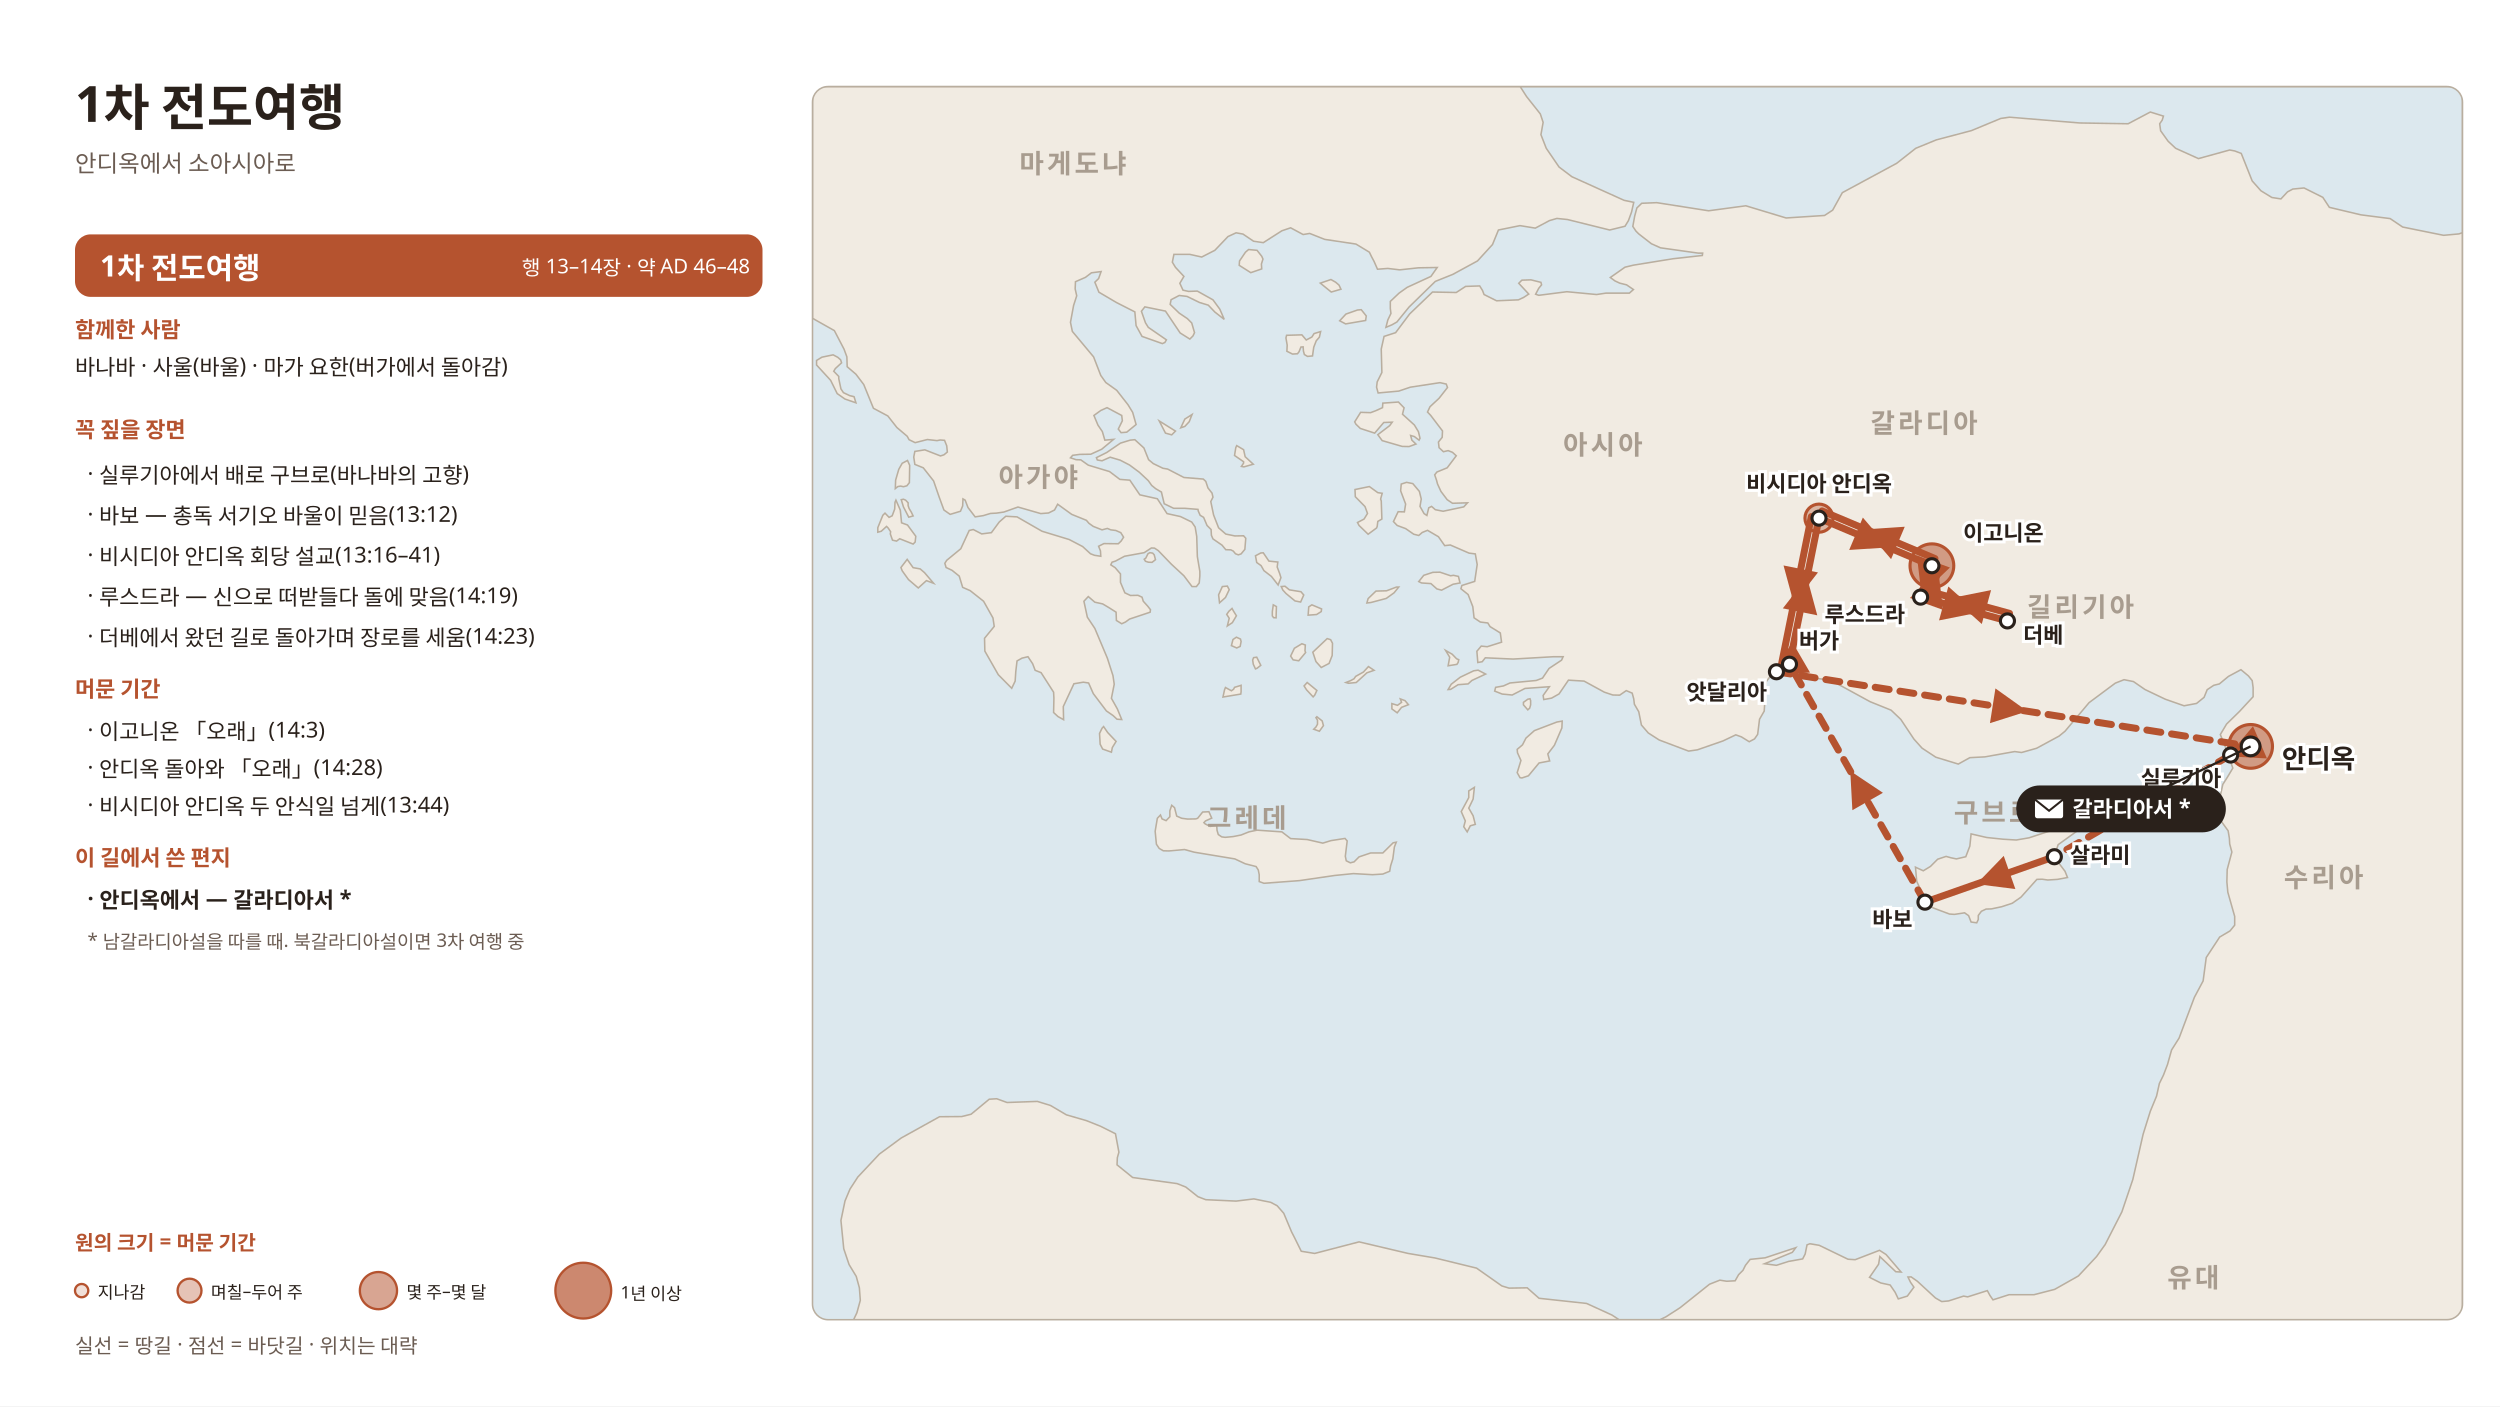
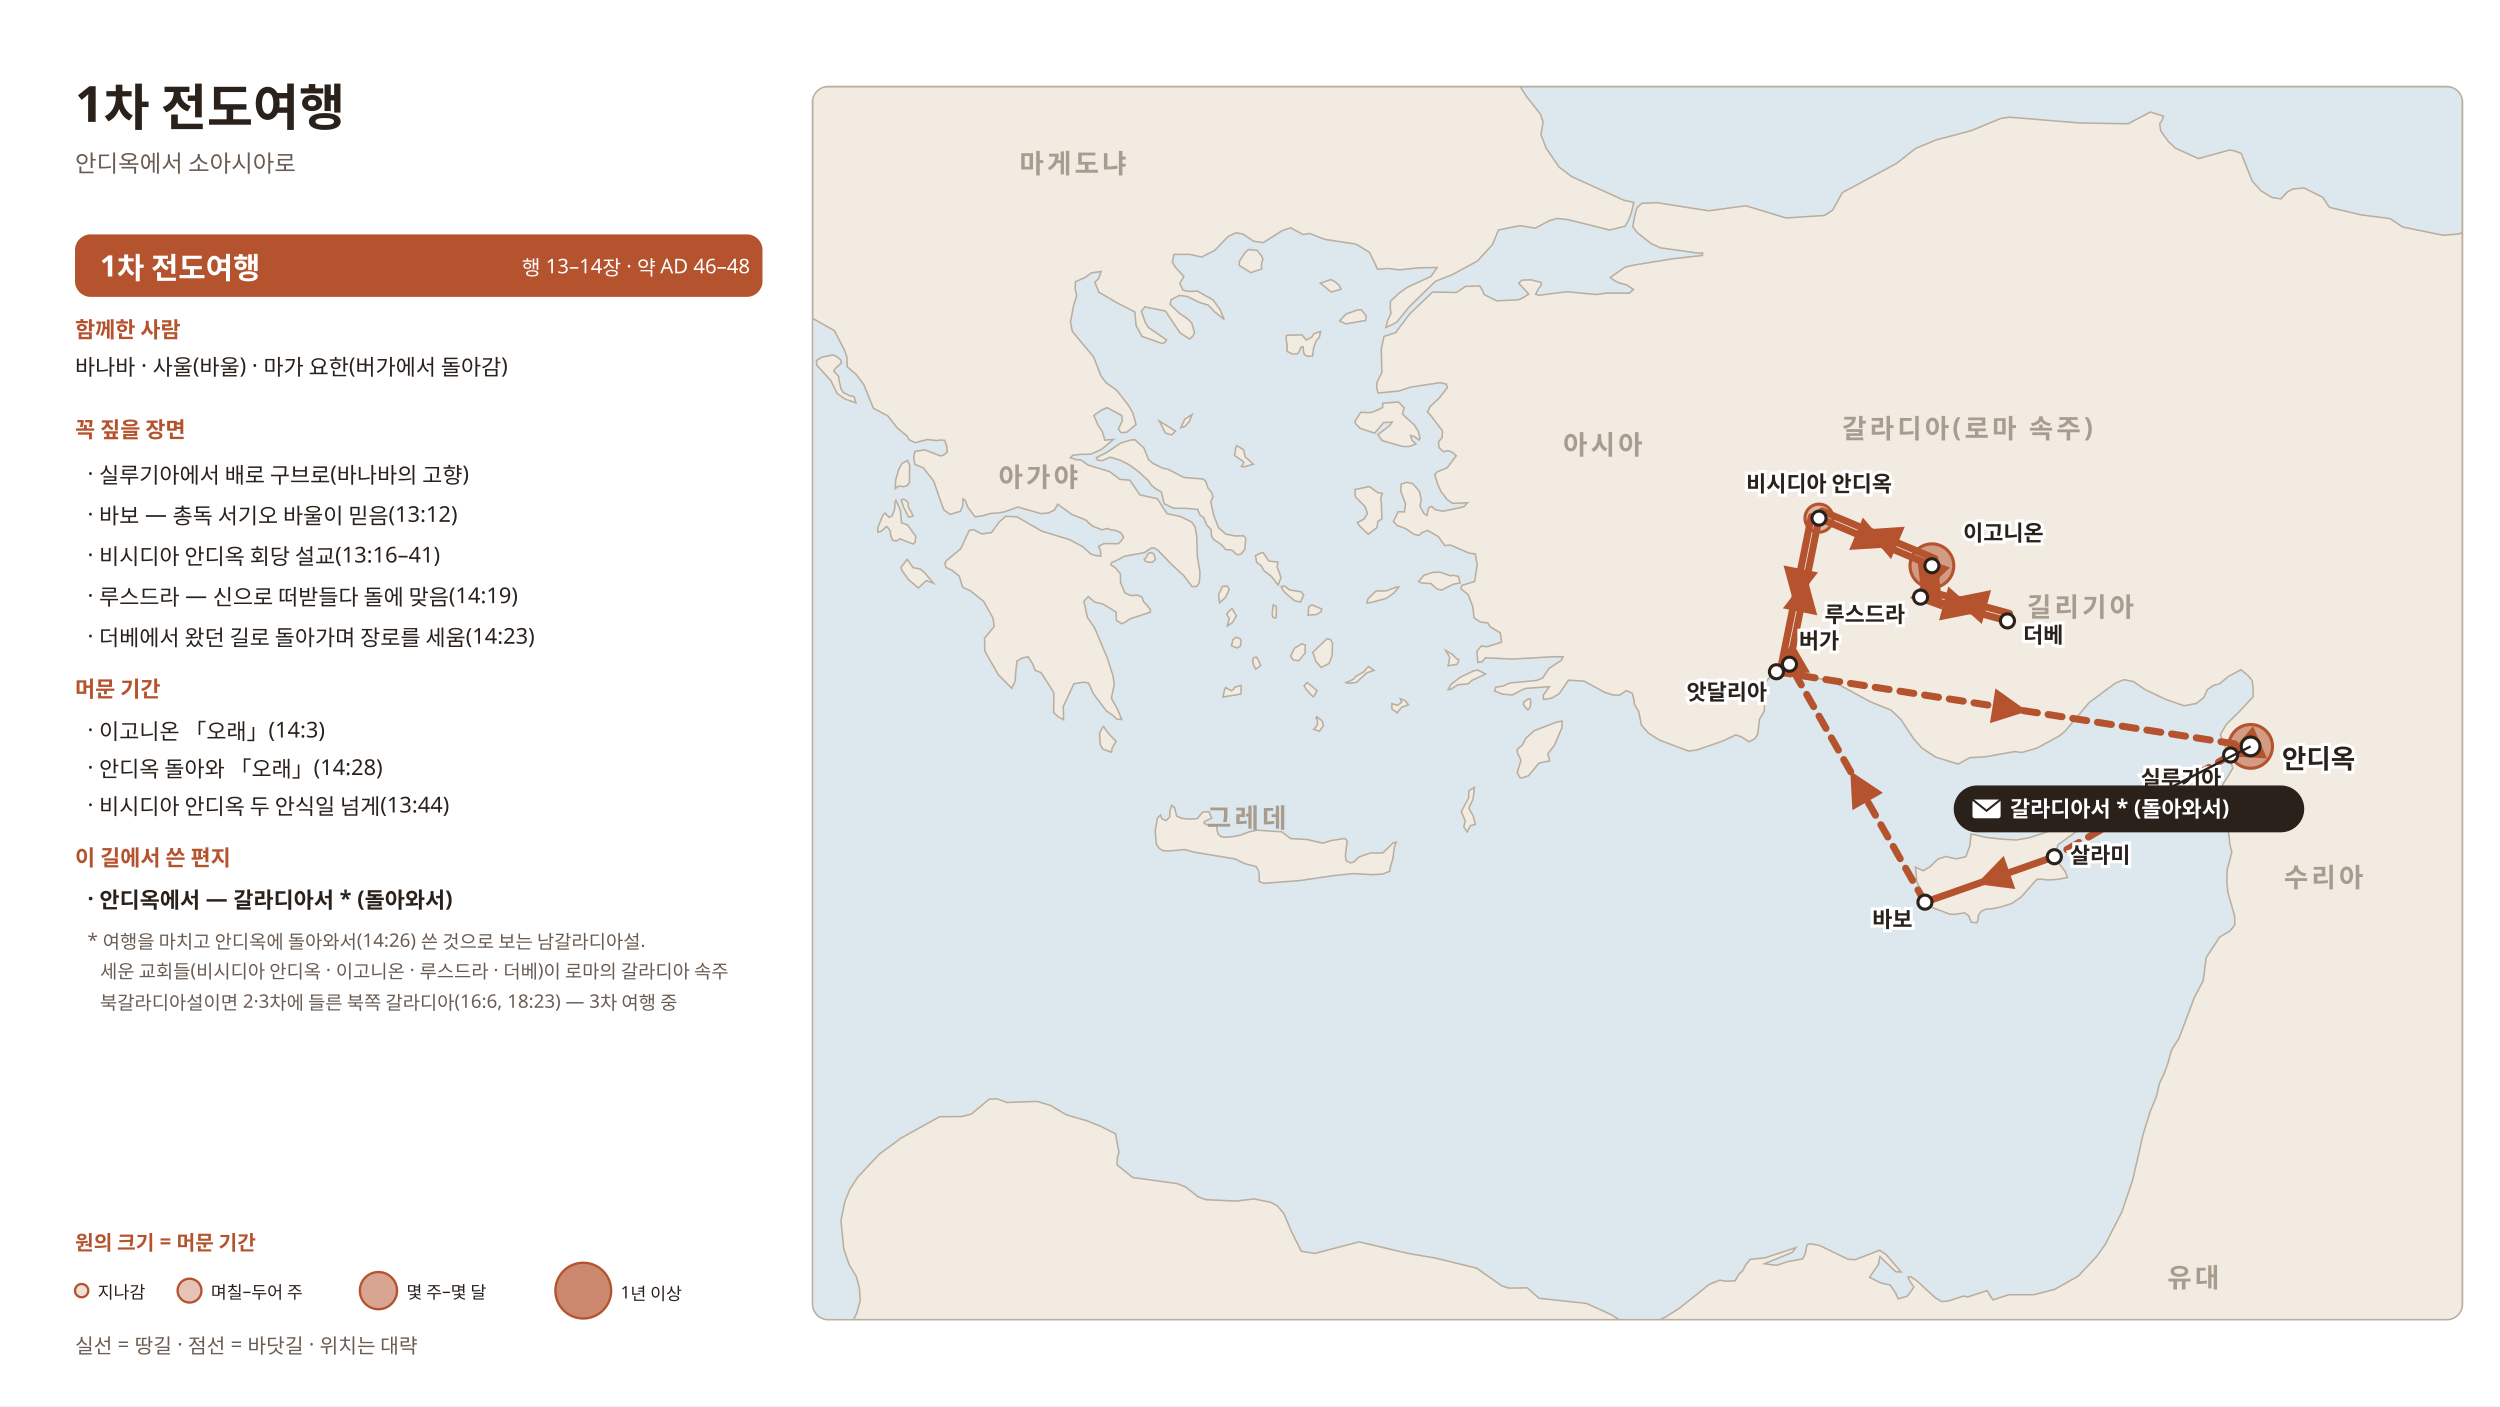
<svg xmlns="http://www.w3.org/2000/svg" width="1600" height="900" viewBox="0 0 1600 900" font-family="'Malgun Gothic','맑은 고딕','Noto Sans KR','WenQuanYi Zen Hei',sans-serif">
  <rect width="1600" height="900" fill="#FFFFFF" />
  <defs>
    <marker id="m1a1" viewBox="0 0 10 10" refX="6" refY="5" markerWidth="5" markerHeight="5" orient="auto">
      <path d="M0,0 L10,5 L0,10 Z" fill="#B5532F" />
    </marker>
    <clipPath id="m1clip">
      <rect x="520" y="55.39" width="1056" height="789.22" rx="10" />
    </clipPath>
  </defs>
  <g clip-path="url(#m1clip)">
    <rect x="520" y="55.39" width="1056" height="789.22" fill="#DCE8EE" />
    <path d="M756.3,523.7L760.1,524.2L765.3,524.1L766.5,523.7L769.7,519.7L773.7,519.5L775.5,523.6L771.5,525.4L770.5,526.5L771.3,527.3L774.5,528.9L778.7,528.3L778.9,531.4L779.7,534.1L781.9,535.6L784.1,535.9L789.3,535.4L794.3,534.4L799.3,532.4L804.5,531.3L820.4,532.4L826.0,536.7L836.6,537.3L846.6,539.6L851.8,538.0L860.8,536.6L862.2,538.2L861.0,548.0L861.6,550.9L864.2,552.2L866.6,551.6L869.8,548.4L877.2,545.9L885.0,545.9L891.6,539.4L893.6,539.0L892.4,542.1L891.4,549.7L890.0,554.1L889.4,557.6L885.0,559.4L878.4,559.8L866.2,559.1L854.2,560.3L831.6,563.6L808.9,565.3L805.9,564.2L805.9,559.8L805.3,556.8L803.9,554.6L796.9,552.8L790.3,549.7L764.3,545.4L758.1,543.7L748.1,544.6L744.5,544.5L741.9,543.0L740.1,540.3L739.3,532.0L740.7,523.7L742.7,521.6L743.7,524.1L746.3,525.2L748.7,522.7L748.7,518.9L749.9,515.4L751.7,516.9L753.1,522.3L756.3,523.7ZM732.1,286.7L735.1,294.2L738.1,296.7L744.3,299.7L747.3,300.2L757.7,305.6L770.1,306.6L771.7,308.1L773.1,312.3L775.7,315.6L776.3,318.2L774.9,321.0L776.7,329.6L779.9,337.8L784.5,341.8L790.3,343.0L795.9,342.9L797.3,344.5L796.7,351.6L794.3,354.5L792.5,355.1L790.7,354.4L789.3,352.7L787.7,351.9L784.5,351.8L782.1,348.9L776.3,344.9L775.3,342.6L775.1,338.9L772.5,336.3L770.3,331.1L768.1,329.8L766.9,327.1L766.7,326.0L758.1,325.3L751.1,325.3L745.1,322.4L743.3,314.9L739.7,312.8L737.1,310.7L734.9,307.6L729.1,302.2L722.9,297.6L716.9,294.5L710.5,292.6L705.3,294.9L702.3,294.4L701.7,292.9L708.3,289.6L717.1,283.6L723.3,281.7L726.3,281.4L732.1,286.7ZM1346.2,519.7L1317.2,540.6L1315.2,546.8L1316.6,551.0L1320.6,556.3L1321.6,557.6L1323.2,561.6L1316.8,562.8L1310.6,563.2L1307.0,562.7L1303.6,562.8L1293.4,574.2L1287.8,578.1L1281.1,580.3L1274.5,581.7L1271.1,581.8L1268.1,583.2L1266.1,585.9L1266.1,588.5L1265.1,590.6L1261.5,590.1L1259.9,586.0L1257.3,584.2L1250.9,585.2L1247.7,585.0L1237.3,581.1L1234.1,579.5L1232.1,576.1L1226.7,564.0L1225.9,555.0L1230.9,557.3L1235.5,554.5L1240.1,549.9L1245.5,548.1L1248.7,549.0L1252.1,549.7L1258.1,548.3L1260.7,541.5L1261.5,533.7L1271.5,536.0L1282.0,537.1L1290.4,537.6L1298.6,536.2L1323.8,527.9L1331.0,523.0L1335.6,521.3L1343.2,517.2L1351.2,515.0L1346.2,519.7ZM1576.0,55.4L1576.0,844.6L546.3,844.6L548.4,840.2L550.6,832.2L550.0,824.2L548.0,816.9L543.4,809.3L540.0,799.2L538.2,781.1L540.8,768.6L544.0,761.0L549.0,753.3L562.8,738.6L576.8,728.3L601.3,714.7L615.5,714.6L621.5,713.1L633.1,703.5L637.9,703.2L644.5,705.6L663.9,704.9L672.3,707.5L682.5,713.5L695.3,717.2L704.3,720.8L713.9,725.6L716.1,737.4L715.1,740.9L714.9,745.5L724.9,753.6L753.3,757.5L758.9,759.7L766.7,765.9L771.7,767.8L791.1,768.7L802.5,767.3L813.3,769.5L817.4,771.7L821.6,776.5L826.6,788.4L828.6,792.3L832.8,800.8L841.4,802.2L869.8,794.8L901.2,802.2L918.4,805.1L945.0,811.6L961.2,823.0L965.8,824.4L977.4,824.2L985.0,830.9L1015.4,834.2L1031.6,841.6L1036.2,844.6L1062.4,844.6L1066.3,842.7L1075.3,836.9L1094.1,821.9L1100.7,819.3L1105.1,820.0L1110.5,819.7L1112.7,815.8L1115.5,813.0L1117.1,809.8L1120.1,806.0L1129.7,805.0L1149.3,798.5L1147.1,801.5L1129.3,808.8L1136.9,809.8L1144.7,807.3L1153.7,805.7L1155.3,802.6L1156.5,796.7L1158.3,796.0L1164.3,797.0L1182.7,805.9L1187.3,806.2L1200.3,801.2L1202.9,800.2L1207.1,802.9L1216.7,814.1L1213.3,813.9L1203.1,804.2L1202.3,809.1L1196.5,817.5L1203.7,821.1L1209.7,822.4L1212.9,827.1L1214.9,831.3L1220.7,829.5L1224.9,823.8L1222.7,820.6L1221.1,817.3L1223.1,817.2L1227.1,820.0L1238.7,830.7L1242.7,833.0L1247.1,832.6L1256.7,829.5L1259.3,830.0L1271.9,826.0L1273.5,829.0L1275.5,831.9L1285.8,828.6L1301.8,828.6L1315.0,825.2L1330.2,816.6L1331.4,815.3L1341.8,804.2L1346.8,797.2L1347.2,796.7L1358.0,775.6L1365.0,754.9L1371.6,725.9L1376.2,711.2L1380.2,701.5L1382.0,693.4L1384.6,688.1L1387.2,681.3L1389.8,672.0L1394.6,664.4L1404.4,638.3L1410.0,627.8L1412.0,612.8L1420.6,599.7L1427.2,595.8L1430.2,592.1L1430.2,586.5L1425.8,571.0L1425.2,564.4L1425.4,556.5L1428.4,545.3L1427.0,540.1L1426.8,536.5L1426.0,531.7L1418.4,521.2L1422.6,502.0L1425.6,497.3L1429.0,491.6L1425.2,480.5L1421.0,470.1L1425.0,463.4L1433.2,455.4L1442.0,445.9L1442.0,440.1L1441.4,435.6L1439.0,432.6L1434.2,428.6L1426.2,432.9L1420.4,437.7L1416.8,438.6L1412.6,441.4L1410.6,446.3L1405.8,450.2L1397.8,451.7L1385.8,447.5L1372.8,441.3L1365.4,436.2L1359.4,435.0L1353.8,437.2L1337.0,449.7L1321.6,468.0L1317.8,471.1L1303.4,478.9L1293.8,481.6L1289.4,481.0L1270.3,484.4L1260.7,484.9L1253.3,489.0L1238.9,484.6L1230.1,478.8L1224.9,473.0L1216.5,460.4L1210.3,454.5L1196.9,449.1L1173.1,436.1L1166.9,434.7L1150.9,432.8L1133.9,431.6L1130.3,436.4L1129.1,455.1L1126.1,460.3L1124.9,470.0L1122.9,472.9L1119.5,474.7L1114.5,471.6L1110.9,470.3L1102.7,474.2L1086.3,479.9L1080.7,480.7L1061.9,473.6L1054.9,469.1L1050.5,464.0L1048.8,455.5L1046.0,450.7L1045.6,447.3L1044.6,443.6L1040.8,442.0L1036.6,444.9L1032.2,444.8L1026.8,443.0L1013.8,435.9L1003.8,435.3L997.8,444.1L993.0,446.8L988.0,447.7L987.6,445.1L991.6,439.5L976.0,440.6L967.8,444.8L961.4,444.2L956.6,442.3L957.2,439.9L962.2,439.0L966.4,437.1L983.2,435.5L987.2,434.0L991.4,427.8L999.4,422.5L1000.4,420.3L994.2,420.3L968.4,421.8L950.6,421.0L948.6,423.5L945.8,424.0L945.2,416.8L948.0,413.5L951.8,413.9L961.0,411.0L960.2,405.1L953.6,401.0L952.2,398.7L947.4,398.1L943.4,395.4L942.6,388.3L939.6,380.5L935.0,376.8L935.6,374.7L943.8,372.1L945.4,361.3L944.2,354.5L940.2,354.0L928.2,348.8L924.6,349.2L920.6,343.5L913.6,339.4L910.2,340.8L908.0,342.7L904.8,341.9L899.6,338.3L894.2,336.3L891.8,333.8L894.8,327.5L898.8,327.6L899.6,322.6L896.4,314.1L896.8,309.8L900.2,308.7L904.2,309.5L908.4,314.5L909.6,319.4L908.8,324.1L911.4,328.7L913.2,329.9L914.4,325.0L916.2,324.1L918.6,326.2L923.6,327.2L936.8,324.4L939.2,321.8L929.6,322.1L926.2,319.8L922.2,314.5L920.0,309.7L919.4,307.4L918.2,303.9L919.6,302.1L926.2,299.4L932.0,291.7L929.6,289.5L926.8,288.4L923.8,289.1L921.0,286.5L920.6,282.9L923.0,279.9L923.2,275.8L915.6,265.8L913.6,263.7L915.2,260.3L921.0,254.9L926.4,248.0L925.6,245.8L921.6,244.9L902.6,247.8L895.2,250.3L882.0,251.5L881.0,247.8L881.4,244.4L884.4,238.4L884.0,223.4L885.8,215.3L893.2,212.9L902.2,200.9L916.8,186.9L932.0,187.2L938.0,183.3L947.0,183.0L948.8,185.9L949.8,188.5L957.8,192.5L971.8,191.9L975.2,190.3L978.4,188.2L972.0,181.3L974.0,179.3L979.8,179.1L986.2,180.7L986.6,182.3L984.8,184.5L982.8,188.3L984.8,189.0L1002.8,186.7L1021.8,188.5L1027.8,187.6L1042.8,187.6L1045.4,185.3L1041.0,182.3L1036.6,181.2L1033.6,179.8L1030.6,177.6L1040.0,171.0L1045.4,169.7L1070.7,165.6L1089.5,163.5L1089.7,162.0L1086.9,162.0L1062.7,158.6L1056.9,156.0L1048.8,149.7L1047.0,147.9L1045.0,144.9L1046.2,138.3L1047.6,133.1L1050.7,130.1L1060.3,129.7L1093.5,134.9L1117.3,131.7L1143.1,139.5L1167.7,137.9L1172.9,134.5L1179.1,123.3L1213.9,104.5L1226.1,94.9L1239.3,89.5L1261.7,83.6L1280.5,75.8L1286.0,75.0L1331.0,78.7L1362.0,79.2L1376.2,71.7L1384.6,74.3L1383.8,76.9L1382.2,79.2L1382.8,83.7L1387.6,90.4L1392.4,94.9L1407.0,101.5L1427.0,96.0L1430.2,96.6L1434.4,98.2L1441.4,115.8L1447.0,122.1L1454.0,126.4L1459.8,127.3L1464.0,122.8L1467.4,121.0L1474.6,120.3L1486.6,126.3L1490.8,132.7L1511.0,137.5L1529.7,139.9L1537.7,145.3L1563.9,150.6L1573.7,149.7L1576.0,148.9L1576.0,55.4L972.9,55.4L977.0,61.8L985.8,72.9L987.6,78.3L986.2,86.2L989.6,94.9L997.8,106.9L1006.0,113.1L1039.4,128.2L1045.6,129.5L1044.2,135.7L1042.2,141.2L1040.0,144.8L1030.2,147.2L1003.2,140.5L996.4,139.8L991.6,141.2L982.6,146.0L972.8,144.4L959.0,147.2L955.2,156.5L945.6,167.0L929.8,175.6L918.6,180.1L901.8,196.5L894.0,206.1L890.8,207.9L887.0,209.5L888.2,204.8L890.2,200.6L889.8,197.4L889.8,192.9L895.4,187.6L900.6,183.9L915.8,176.9L919.8,171.2L907.8,171.4L895.8,172.7L888.2,171.8L881.6,172.3L879.4,167.3L877.8,164.3L876.4,161.4L867.8,156.2L847.8,153.2L838.2,149.4L834.0,150.1L826.0,145.8L820.4,147.7L808.5,155.3L802.3,154.4L795.5,149.8L791.1,149.0L785.9,151.4L777.5,160.2L769.1,164.5L761.5,162.8L751.3,162.8L750.3,167.8L752.3,171.1L757.7,176.9L755.1,181.3L757.1,185.7L760.7,186.5L766.3,186.3L776.3,191.9L780.7,197.9L783.5,204.4L777.5,199.7L773.3,195.3L767.7,193.6L759.7,189.7L754.7,189.1L749.5,191.8L748.9,194.8L754.7,200.4L759.9,203.9L762.7,206.7L764.5,212.9L763.5,215.0L761.5,217.0L755.3,213.1L745.9,199.1L732.7,196.4L730.5,199.2L733.1,206.6L734.9,209.5L746.5,217.5L745.5,219.2L743.9,219.9L730.9,215.3L727.1,208.4L726.3,199.6L714.5,193.6L703.3,187.0L700.7,180.6L703.1,178.3L704.7,173.8L698.5,174.6L694.7,177.5L688.3,180.3L688.1,184.9L689.1,189.3L687.1,195.5L685.1,206.3L686.3,212.1L699.9,228.4L704.5,240.3L707.7,244.8L714.7,249.8L721.9,259.0L724.9,263.9L727.1,271.7L721.1,276.6L717.5,276.9L715.7,274.6L718.3,269.3L717.9,265.9L708.5,260.9L704.5,262.7L700.1,265.9L702.7,272.1L705.5,276.2L707.1,281.7L712.7,281.2L705.1,287.5L698.1,290.7L691.1,290.8L686.5,291.4L685.1,293.0L688.7,294.2L691.7,294.3L696.5,297.7L710.1,301.8L716.7,306.8L723.1,307.3L729.5,316.7L740.7,319.2L746.9,328.7L755.5,330.6L762.7,334.1L764.9,337.3L765.9,343.3L766.3,356.2L767.9,365.7L767.9,368.7L767.5,373.1L765.7,375.4L762.9,375.4L757.7,368.5L749.7,361.1L741.3,352.4L738.9,350.8L736.9,350.7L732.3,353.7L719.7,356.0L713.9,359.1L711.7,359.8L710.9,361.5L713.7,363.3L717.1,367.3L717.1,372.7L719.9,379.4L723.5,381.1L728.3,381.0L730.9,382.2L731.7,384.8L734.5,387.9L736.3,390.2L736.1,391.8L722.9,396.2L720.3,398.1L717.9,399.2L714.5,397.1L714.3,391.8L709.9,389.0L705.7,386.5L700.7,385.4L696.5,381.8L693.7,384.8L695.9,395.0L700.7,402.2L708.7,421.2L712.3,432.4L713.1,437.9L711.3,446.9L715.1,453.7L717.9,460.5L714.9,460.3L712.3,457.9L708.1,455.0L699.7,443.9L696.7,437.1L693.3,436.6L687.3,437.6L680.5,452.2L680.7,460.6L677.1,458.6L674.3,456.0L674.5,446.8L674.3,443.0L666.3,430.5L662.5,429.0L660.9,424.8L657.9,420.3L654.1,421.2L650.9,423.0L650.1,429.8L649.7,435.9L647.5,440.5L638.9,431.8L630.3,416.7L630.1,408.5L636.3,400.9L635.5,395.5L629.5,384.8L620.9,378.0L616.1,375.9L613.9,368.7L609.3,365.0L605.5,363.2L604.7,360.5L605.9,358.6L614.9,351.2L620.3,339.5L622.9,338.9L628.3,341.7L634.5,340.9L639.5,334.1L643.7,330.4L650.9,330.8L666.9,340.0L684.3,345.3L692.9,349.8L697.9,354.4L700.5,355.4L704.5,356.0L704.3,352.6L703.1,349.6L706.5,347.9L715.7,348.0L717.5,346.3L719.1,343.8L717.3,340.9L714.1,339.5L710.9,339.1L708.7,338.2L705.3,339.1L699.7,336.9L696.9,334.9L695.3,333.0L685.9,329.2L676.9,322.7L674.9,326.4L671.1,328.3L666.1,328.7L651.5,324.5L642.5,327.7L637.7,328.4L633.9,328.6L629.3,330.0L624.1,330.8L619.5,324.8L617.7,320.1L616.3,319.3L616.1,323.8L614.7,327.2L608.1,329.2L604.1,326.4L601.1,318.2L597.5,307.8L590.9,299.4L585.5,297.2L584.8,292.5L585.5,288.9L591.9,287.9L601.9,291.8L604.1,291.1L606.3,289.3L605.9,285.3L604.5,281.8L601.7,281.6L599.7,282.0L593.5,281.3L585.7,283.3L581.8,281.4L580.6,279.2L574.0,273.6L568.2,266.2L559.0,261.3L552.8,246.1L547.8,239.5L542.2,234.7L542.0,228.4L540.2,223.5L534.0,211.6L520.0,203.7L520.0,55.4ZM978.2,496.5L974.0,497.9L972.8,497.7L971.0,494.5L973.4,486.7L971.2,481.8L971.0,479.6L974.4,476.7L976.6,472.4L982.0,467.6L996.4,462.1L999.8,461.5L999.6,465.9L994.8,477.0L990.6,482.5L991.8,487.0L985.0,488.3L978.2,496.5ZM941.0,528.5L939.0,532.4L936.8,529.1L937.8,525.4L935.2,519.4L940.0,510.5L940.0,506.2L943.6,503.9L942.8,511.4L940.0,517.2L942.8,522.1L944.2,527.6L941.0,528.5ZM979.0,453.2L977.8,454.3L975.0,451.1L975.0,449.5L977.8,447.5L979.2,447.2L979.6,448.4L979.6,451.1L979.0,453.2ZM932.4,425.2L926.8,426.1L927.8,420.6L925.2,416.3L929.4,418.7L932.2,421.6L933.6,422.2L933.2,424.0L932.4,425.2ZM928.4,441.2L926.8,441.3L928.8,437.9L934.6,433.4L943.2,429.3L946.0,428.9L950.8,431.4L942.0,435.5L939.6,437.7L933.2,438.2L928.4,441.2ZM850.6,424.6L845.6,427.2L842.2,423.4L840.2,417.4L849.4,408.7L851.6,409.4L852.8,411.7L852.6,419.5L850.6,424.6ZM835.6,417.6L831.2,422.9L827.6,422.3L826.0,419.9L828.4,414.9L833.2,412.0L835.4,412.8L835.2,416.5L835.6,417.6ZM847.0,464.4L844.4,468.0L840.8,466.7L842.2,465.3L843.2,463.5L843.2,460.9L842.2,459.3L842.8,458.7L846.2,461.4L847.0,464.4ZM841.4,444.9L840.4,446.0L836.2,441.5L834.6,439.0L836.6,436.8L842.8,441.9L841.4,444.9ZM921.6,366.2L928.4,368.5L930.2,368.2L933.4,368.9L934.4,373.1L930.0,373.9L922.6,377.7L919.6,376.9L915.8,373.5L909.8,373.1L908.0,372.2L911.2,368.2L917.0,366.3L921.6,366.2ZM877.4,385.6L874.8,385.9L875.6,383.1L880.6,378.3L887.4,378.1L893.8,375.7L895.2,375.7L892.2,379.4L887.2,383.0L877.4,385.6ZM868.0,436.8L863.0,437.3L861.4,436.8L864.4,435.6L866.6,434.4L867.6,432.9L872.6,430.1L875.8,426.6L879.4,429.0L874.8,430.6L868.0,436.8ZM901.4,451.0L897.0,452.7L894.2,456.2L890.8,453.7L890.8,450.3L894.4,451.4L897.0,449.5L896.2,447.3L899.2,448.4L901.4,451.0ZM784.3,382.4L780.5,385.8L779.9,380.7L782.3,375.4L785.5,375.1L786.7,377.4L784.3,382.4ZM788.7,398.5L785.5,400.6L786.7,395.7L785.1,393.2L786.5,391.2L788.5,389.4L789.5,391.2L791.3,394.1L788.7,398.5ZM794.3,438.6L794.3,442.7L794.1,444.2L782.7,446.1L783.7,441.5L784.3,440.0L788.1,442.1L789.5,441.1L790.1,439.9L794.3,438.6ZM816.9,388.2L816.7,395.4L815.1,395.3L814.3,394.2L814.3,391.4L814.9,387.1L816.9,388.2ZM819.8,369.7L818.0,374.4L813.7,368.9L808.9,365.2L807.1,362.0L804.3,360.0L803.5,355.7L806.9,353.9L808.5,353.8L812.1,359.1L817.8,359.7L817.4,362.9L819.0,367.1L819.8,369.7ZM834.4,380.8L832.4,385.3L828.8,384.6L823.0,379.8L821.0,377.6L820.0,375.4L822.4,375.2L825.2,377.5L832.6,378.7L834.4,380.8ZM804.5,427.7L803.5,428.1L802.1,425.1L801.7,422.4L802.3,420.9L804.3,420.6L806.9,425.8L804.5,427.7ZM881.0,337.9L875.6,341.9L869.8,336.3L868.8,334.4L873.0,332.2L875.2,328.6L873.6,324.2L867.4,317.9L867.2,313.3L876.4,311.4L881.8,315.3L884.6,315.7L883.6,319.4L884.0,320.6L884.4,332.2L881.8,333.7L881.4,336.9L881.0,337.9ZM898.6,261.0L897.6,265.1L905.2,272.0L907.8,276.3L908.8,280.5L908.2,281.7L905.2,279.4L902.8,278.7L903.6,281.7L906.2,284.2L901.8,285.8L897.4,285.7L884.6,282.0L881.8,278.2L889.4,272.4L891.0,270.2L885.6,270.4L879.8,277.2L870.6,274.2L867.8,271.5L867.0,270.0L870.8,263.9L877.2,264.1L880.6,262.8L884.8,260.9L885.0,258.0L895.0,257.3L898.6,261.0ZM752.3,275.9L749.9,278.3L745.9,277.2L741.9,269.4L752.3,275.9ZM758.3,272.9L755.7,273.8L758.3,268.2L762.9,265.3L761.1,269.9L758.3,272.9ZM802.1,297.1L796.1,298.8L794.5,298.5L795.9,296.4L795.9,295.5L790.1,291.5L790.9,286.5L791.5,285.2L795.9,287.8L796.9,292.3L802.1,297.1ZM858.2,185.1L852.0,186.9L845.0,181.2L851.8,178.9L854.8,180.6L857.0,182.5L858.2,185.1ZM844.4,215.8L842.4,218.1L840.8,222.2L840.0,227.8L836.8,228.1L834.8,226.9L834.2,224.7L834.0,222.0L832.6,222.1L831.4,225.1L830.4,226.4L827.2,226.6L823.6,224.8L823.8,220.9L823.0,216.3L823.4,214.6L833.2,214.3L836.0,217.6L839.6,215.7L841.0,213.5L845.2,212.2L844.4,215.8ZM807.5,172.1L800.5,174.5L793.1,169.8L793.3,167.0L797.1,161.4L799.1,159.7L804.5,160.2L807.5,164.0L808.3,165.8L807.3,169.0L807.5,172.1ZM874.0,205.1L861.2,207.3L857.4,205.3L861.4,201.0L868.8,198.4L871.2,198.2L874.4,202.2L874.0,205.1ZM576.2,326.5L577.0,334.6L580.8,336.0L586.1,343.2L585.7,346.9L584.4,348.2L575.8,344.8L573.8,346.3L571.2,345.7L569.8,341.7L570.0,340.3L568.4,337.9L567.4,336.9L564.0,340.0L561.8,340.6L561.8,337.7L565.0,329.8L566.4,328.4L569.0,331.1L571.0,330.1L572.6,325.8L572.8,321.5L573.4,320.1L576.2,326.5ZM591.7,366.5L597.5,373.3L592.9,371.6L587.7,376.3L581.4,370.9L577.4,365.3L576.6,363.2L580.6,358.0L584.4,363.3L588.9,364.1L591.7,366.5ZM580.4,310.9L578.2,311.5L576.4,311.1L574.6,311.4L573.0,312.7L573.2,307.3L575.2,300.4L577.4,296.5L580.8,294.7L582.2,297.8L582.0,308.9L580.4,310.9ZM584.4,330.2L581.6,331.0L578.2,324.4L576.8,319.8L578.2,319.5L579.6,320.1L581.2,321.8L581.2,323.6L581.8,325.4L583.2,327.7L584.4,330.2ZM546.6,253.9L547.8,257.8L540.8,255.4L535.8,251.9L531.6,243.4L522.6,233.6L522.6,230.7L526.0,228.6L533.2,227.1L536.2,228.7L538.0,230.3L538.6,232.2L534.6,235.9L533.6,237.6L536.8,240.9L536.8,242.3L538.2,248.9L539.8,251.3L543.8,253.2L546.6,253.9ZM739.5,358.2L737.3,359.9L734.9,359.8L733.1,359.2L732.3,357.9L733.3,357.2L734.7,354.4L735.9,353.7L737.7,354.0L738.7,355.1L739.5,358.2ZM711.9,478.4L711.3,481.4L705.7,479.4L704.1,476.3L703.7,469.4L705.3,466.1L706.3,465.0L708.9,468.8L714.3,474.5L711.9,478.4ZM842.6,393.3L837.2,393.7L837.6,388.4L839.6,387.1L845.8,389.7L845.6,391.4L842.6,393.3ZM793.7,413.7L791.5,414.7L788.1,413.2L789.1,409.3L791.3,407.8L793.9,409.0L794.3,410.6L793.7,413.7Z" fill="#F1EBE2" stroke="#B9AE9F" stroke-width="1" fill-rule="evenodd" />
    <text x="686.7" y="110.8" font-size="17" fill="#A89C8F" font-weight="700" text-anchor="middle" letter-spacing="2">마게도냐</text>
    <text x="664.5" y="311.5" font-size="17" fill="#A89C8F" font-weight="700" text-anchor="middle" letter-spacing="2">아가야</text>
    <text x="1025.8" y="290.8" font-size="17" fill="#A89C8F" font-weight="700" text-anchor="middle" letter-spacing="2">아시아</text>
-     <text x="1231.4" y="276.9" font-size="17" fill="#A89C8F" font-weight="700" text-anchor="middle" letter-spacing="2">갈라디아</text>
+     <text x="1259.2" y="280.4" font-size="17" fill="#A89C8F" font-weight="700" text-anchor="middle" letter-spacing="2">갈라디아(로마 속주)</text>
    <text x="1331.5" y="394.6" font-size="17" fill="#A89C8F" font-weight="700" text-anchor="middle" letter-spacing="2">길리기아</text>
    <text x="1487.1" y="567.7" font-size="17" fill="#A89C8F" font-weight="700" text-anchor="middle" letter-spacing="2">수리아</text>
    <text x="1275.9" y="526.2" font-size="17" fill="#A89C8F" font-weight="700" text-anchor="middle" letter-spacing="2">구브로</text>
    <text x="797.9" y="529.6" font-size="17" fill="#A89C8F" font-weight="700" text-anchor="middle" letter-spacing="2">그레데</text>
    <text x="1403.7" y="823.8" font-size="17" fill="#A89C8F" font-weight="700" text-anchor="middle" letter-spacing="2">유대</text>
    <path d="M1440.387,477.692 L1433.996,480.461 L1427.604,483.23" fill="none" stroke="#B5532F" stroke-width="4.5" stroke-linecap="round" marker-mid="url(#m1a1)" />
    <path d="M1427.604,483.23 L1371.192,515.768 L1314.779,548.306" fill="none" stroke="#B5532F" stroke-width="4.5" stroke-linecap="round" stroke-dasharray="9 7" marker-mid="url(#m1a1)" />
    <path d="M1314.779,548.306 L1273.373,562.845 L1231.966,577.383" fill="none" stroke="#B5532F" stroke-width="4.5" stroke-linecap="round" marker-mid="url(#m1a1)" />
    <path d="M1231.966,577.383 L1188.615,501.23 L1145.263,425.077" fill="none" stroke="#B5532F" stroke-width="4.5" stroke-linecap="round" stroke-dasharray="9 7" marker-mid="url(#m1a1)" />
    <path d="M1145.263,425.077 L1154.712,378.347 L1164.16,331.617" fill="none" stroke="#B5532F" stroke-width="4.5" stroke-linecap="round" marker-mid="url(#m1a1)" />
    <path d="M1164.16,331.617 L1200.286,346.847 L1236.413,362.078" fill="none" stroke="#B5532F" stroke-width="4.5" stroke-linecap="round" marker-mid="url(#m1a1)" />
    <path d="M1236.413,362.078 L1232.8,372.116 L1229.187,382.155" fill="none" stroke="#B5532F" stroke-width="4.5" stroke-linecap="round" marker-mid="url(#m1a1)" />
    <path d="M1229.187,382.155 L1256.977,389.77 L1284.766,397.385" fill="none" stroke="#B5532F" stroke-width="4.5" stroke-linecap="round" marker-mid="url(#m1a1)" />
    <path d="M1286.088,392.563 L1258.298,384.948 L1230.509,377.333" fill="none" stroke="#B5532F" stroke-width="4.5" stroke-linecap="round" marker-mid="url(#m1a1)" />
    <path d="M1233.892,383.848 L1237.505,373.81 L1241.117,363.771" fill="none" stroke="#B5532F" stroke-width="4.5" stroke-linecap="round" marker-mid="url(#m1a1)" />
    <path d="M1238.355,357.471 L1202.229,342.24 L1166.102,327.01" fill="none" stroke="#B5532F" stroke-width="4.5" stroke-linecap="round" marker-mid="url(#m1a1)" />
    <path d="M1159.259,330.626 L1149.811,377.356 L1140.362,424.086" fill="none" stroke="#B5532F" stroke-width="4.5" stroke-linecap="round" marker-mid="url(#m1a1)" />
    <path d="M1145.263,425.077 L1141.095,427.5 L1136.926,429.923" fill="none" stroke="#B5532F" stroke-width="4.5" stroke-linecap="round" marker-mid="url(#m1a1)" />
    <path d="M1136.926,429.923 L1288.657,453.808 L1440.387,477.692" fill="none" stroke="#B5532F" stroke-width="4.5" stroke-linecap="round" stroke-dasharray="9 7" marker-mid="url(#m1a1)" />
    <circle cx="1440.387" cy="477.692" r="14" fill="#B5532F" fill-opacity="0.52" stroke="#B5532F" stroke-width="2" />
    <circle cx="1236.413" cy="362.078" r="14" fill="#B5532F" fill-opacity="0.52" stroke="#B5532F" stroke-width="2" />
    <circle cx="1164.16" cy="331.617" r="9" fill="#B5532F" fill-opacity="0.35" stroke="#B5532F" stroke-width="2" />
    <circle cx="1440.387" cy="477.692" r="6" fill="#FFFFFF" stroke="#2A211B" stroke-width="2" />
    <text x="1460.4" y="491.7" font-size="17" fill="#2A211B" font-weight="700" text-anchor="start" paint-order="stroke" stroke="#FFFFFF" stroke-width="4">안디옥</text>
    <circle cx="1427.604" cy="483.23" r="4.5" fill="#FFFFFF" stroke="#2A211B" stroke-width="2" />
    <text x="1421.6" y="503.2" font-size="14" fill="#2A211B" font-weight="600" text-anchor="end" paint-order="stroke" stroke="#FFFFFF" stroke-width="4">실루기아</text>
    <circle cx="1314.779" cy="548.306" r="4.5" fill="#FFFFFF" stroke="#2A211B" stroke-width="2" />
    <text x="1324.8" y="552.3" font-size="14" fill="#2A211B" font-weight="600" text-anchor="start" paint-order="stroke" stroke="#FFFFFF" stroke-width="4">살라미</text>
    <circle cx="1231.966" cy="577.383" r="4.5" fill="#FFFFFF" stroke="#2A211B" stroke-width="2" />
    <text x="1224.0" y="593.4" font-size="14" fill="#2A211B" font-weight="600" text-anchor="end" paint-order="stroke" stroke="#FFFFFF" stroke-width="4">바보</text>
    <circle cx="1145.263" cy="425.077" r="4.5" fill="#FFFFFF" stroke="#2A211B" stroke-width="2" />
    <text x="1151.3" y="415.1" font-size="14" fill="#2A211B" font-weight="600" text-anchor="start" paint-order="stroke" stroke="#FFFFFF" stroke-width="4">버가</text>
    <circle cx="1164.16" cy="331.617" r="4.5" fill="#FFFFFF" stroke="#2A211B" stroke-width="2" />
    <text x="1164.2" y="314.6" font-size="14" fill="#2A211B" font-weight="600" text-anchor="middle" paint-order="stroke" stroke="#FFFFFF" stroke-width="4">비시디아 안디옥</text>
    <circle cx="1236.413" cy="362.078" r="4.5" fill="#FFFFFF" stroke="#2A211B" stroke-width="2" />
    <text x="1256.4" y="346.1" font-size="14" fill="#2A211B" font-weight="600" text-anchor="start" paint-order="stroke" stroke="#FFFFFF" stroke-width="4">이고니온</text>
    <circle cx="1229.187" cy="382.155" r="4.5" fill="#FFFFFF" stroke="#2A211B" stroke-width="2" />
    <text x="1219.2" y="398.2" font-size="14" fill="#2A211B" font-weight="600" text-anchor="end" paint-order="stroke" stroke="#FFFFFF" stroke-width="4">루스드라</text>
    <circle cx="1284.766" cy="397.385" r="4.5" fill="#FFFFFF" stroke="#2A211B" stroke-width="2" />
    <text x="1294.8" y="411.4" font-size="14" fill="#2A211B" font-weight="600" text-anchor="start" paint-order="stroke" stroke="#FFFFFF" stroke-width="4">더베</text>
    <circle cx="1136.926" cy="429.923" r="4.5" fill="#FFFFFF" stroke="#2A211B" stroke-width="2" />
    <text x="1130.9" y="447.9" font-size="14" fill="#2A211B" font-weight="600" text-anchor="end" paint-order="stroke" stroke="#FFFFFF" stroke-width="4">앗달리아</text>
-     <line x1="1440.387" y1="477.692" x2="1357.467" y2="517.692" stroke="#2A211B" stroke-width="1.5" />
-     <rect x="1290.387" y="502.692" width="134.16" height="30" rx="15" fill="#2A211B" />
-     <rect x="1302.387" y="511.692" width="18" height="12" fill="#FFFFFF" rx="1.5" />
-     <path d="M1302.387,511.692 L1311.387,518.892 L1320.387,511.692" fill="none" stroke="#2A211B" stroke-width="1.3" />
-     <text x="1326.4" y="522.7" font-size="14" fill="#FFFFFF" font-weight="700" text-anchor="start">갈라디아서 *</text>
+     <line x1="1440.387" y1="477.692" x2="1362.547" y2="517.692" stroke="#2A211B" stroke-width="1.5" />
+     <rect x="1250.387" y="502.692" width="224.32" height="30" rx="15" fill="#2A211B" />
+     <rect x="1262.387" y="511.692" width="18" height="12" fill="#FFFFFF" rx="1.5" />
+     <path d="M1262.387,511.692 L1271.387,518.892 L1280.387,511.692" fill="none" stroke="#2A211B" stroke-width="1.3" />
+     <text x="1286.4" y="522.7" font-size="14" fill="#FFFFFF" font-weight="700" text-anchor="start">갈라디아서 * (돌아와서)</text>
  </g>
  <rect x="520" y="55.39" width="1056" height="789.22" rx="10" fill="none" stroke="#B9AE9F" />
  <text x="48.0" y="78.0" font-size="32" fill="#2A211B" font-weight="700" text-anchor="start">1차 전도여행</text>
  <text x="48.0" y="110.0" font-size="15" fill="#6B5C52" font-weight="400" text-anchor="start">안디옥에서 소아시아로</text>
  <rect x="48" y="150" width="440" height="40" rx="10" fill="#B5532F" />
  <text x="64.0" y="177.0" font-size="19" fill="#FFFFFF" font-weight="700" text-anchor="start">1차 전도여행</text>
  <text x="480.0" y="176.0" font-size="13" fill="#FFFFFF" font-weight="400" text-anchor="end">행 13–14장 · 약 AD 46–48</text>
  <text x="48.0" y="216.0" font-size="14" fill="#B5532F" font-weight="700" text-anchor="start">함께한 사람</text>
  <text x="48.0" y="240.0" font-size="14" fill="#2A211B" font-weight="400" text-anchor="start">바나바 · 사울(바울) · 마가 요한(버가에서 돌아감)</text>
  <text x="48.0" y="280.0" font-size="14" fill="#B5532F" font-weight="700" text-anchor="start">꼭 짚을 장면</text>
  <text x="56.0" y="308.0" font-size="14" fill="#2A211B" font-weight="400" text-anchor="start">· 실루기아에서 배로 구브로(바나바의 고향)</text>
  <text x="56.0" y="334.0" font-size="14" fill="#2A211B" font-weight="400" text-anchor="start">· 바보 — 총독 서기오 바울이 믿음(13:12)</text>
  <text x="56.0" y="360.0" font-size="14" fill="#2A211B" font-weight="400" text-anchor="start">· 비시디아 안디옥 회당 설교(13:16–41)</text>
  <text x="56.0" y="386.0" font-size="14" fill="#2A211B" font-weight="400" text-anchor="start">· 루스드라 — 신으로 떠받들다 돌에 맞음(14:19)</text>
  <text x="56.0" y="412.0" font-size="14" fill="#2A211B" font-weight="400" text-anchor="start">· 더베에서 왔던 길로 돌아가며 장로를 세움(14:23)</text>
  <text x="48.0" y="446.0" font-size="14" fill="#B5532F" font-weight="700" text-anchor="start">머문 기간</text>
  <text x="56.0" y="472.0" font-size="14" fill="#2A211B" font-weight="400" text-anchor="start">· 이고니온 「오래」(14:3)</text>
  <text x="56.0" y="496.0" font-size="14" fill="#2A211B" font-weight="400" text-anchor="start">· 안디옥 돌아와 「오래」(14:28)</text>
  <text x="56.0" y="520.0" font-size="14" fill="#2A211B" font-weight="400" text-anchor="start">· 비시디아 안디옥 두 안식일 넘게(13:44)</text>
  <text x="48.0" y="554.0" font-size="14" fill="#B5532F" font-weight="700" text-anchor="start">이 길에서 쓴 편지</text>
-   <text x="56.0" y="580.0" font-size="14" fill="#2A211B" font-weight="700" text-anchor="start">· 안디옥에서 — 갈라디아서 *</text>
-   <text x="56.0" y="606.0" font-size="12" fill="#6B5C52" font-weight="400" text-anchor="start">* 남갈라디아설을 따를 때. 북갈라디아설이면 3차 여행 중</text>
+   <text x="56.0" y="580.0" font-size="14" fill="#2A211B" font-weight="700" text-anchor="start">· 안디옥에서 — 갈라디아서 * (돌아와서)</text>
+   <text x="56.0" y="606.0" font-size="12" fill="#6B5C52" font-weight="400" text-anchor="start">* 여행을 마치고 안디옥에 돌아와서(14:26) 쓴 것으로 보는 남갈라디아설.</text>
+   <text x="64.0" y="626.0" font-size="12" fill="#6B5C52" font-weight="400" text-anchor="start">세운 교회들(비시디아 안디옥 · 이고니온 · 루스드라 · 더베)이 로마의 갈라디아 속주</text>
+   <text x="64.0" y="646.0" font-size="12" fill="#6B5C52" font-weight="400" text-anchor="start">북갈라디아설이면 2·3차에 들른 북쪽 갈라디아(16:6, 18:23) — 3차 여행 중</text>
  <text x="48.0" y="800.0" font-size="13" fill="#B5532F" font-weight="700" text-anchor="start">원의 크기 = 머문 기간</text>
  <circle cx="52.25" cy="826" r="4.25" fill="#B5532F" fill-opacity="0.18" stroke="#B5532F" stroke-width="1.5" />
  <text x="62.5" y="831" font-size="11.05" fill="#2A211B">지나감</text>
  <circle cx="121.3" cy="826" r="7.65" fill="#B5532F" fill-opacity="0.35" stroke="#B5532F" stroke-width="1.5" />
  <text x="134.95" y="831" font-size="11.05" fill="#2A211B">며칠–두어 주</text>
  <circle cx="242.2" cy="826" r="11.9" fill="#B5532F" fill-opacity="0.52" stroke="#B5532F" stroke-width="1.5" />
  <text x="260.1" y="831" font-size="11.05" fill="#2A211B">몇 주–몇 달</text>
  <circle cx="373.3" cy="826" r="17.85" fill="#B5532F" fill-opacity="0.69" stroke="#B5532F" stroke-width="1.5" />
  <text x="397.15" y="831" font-size="11.05" fill="#2A211B">1년 이상</text>
  <text x="48.0" y="866.0" font-size="13" fill="#6B5C52" font-weight="400" text-anchor="start">실선 = 땅길 · 점선 = 바닷길 · 위치는 대략</text>
</svg>
